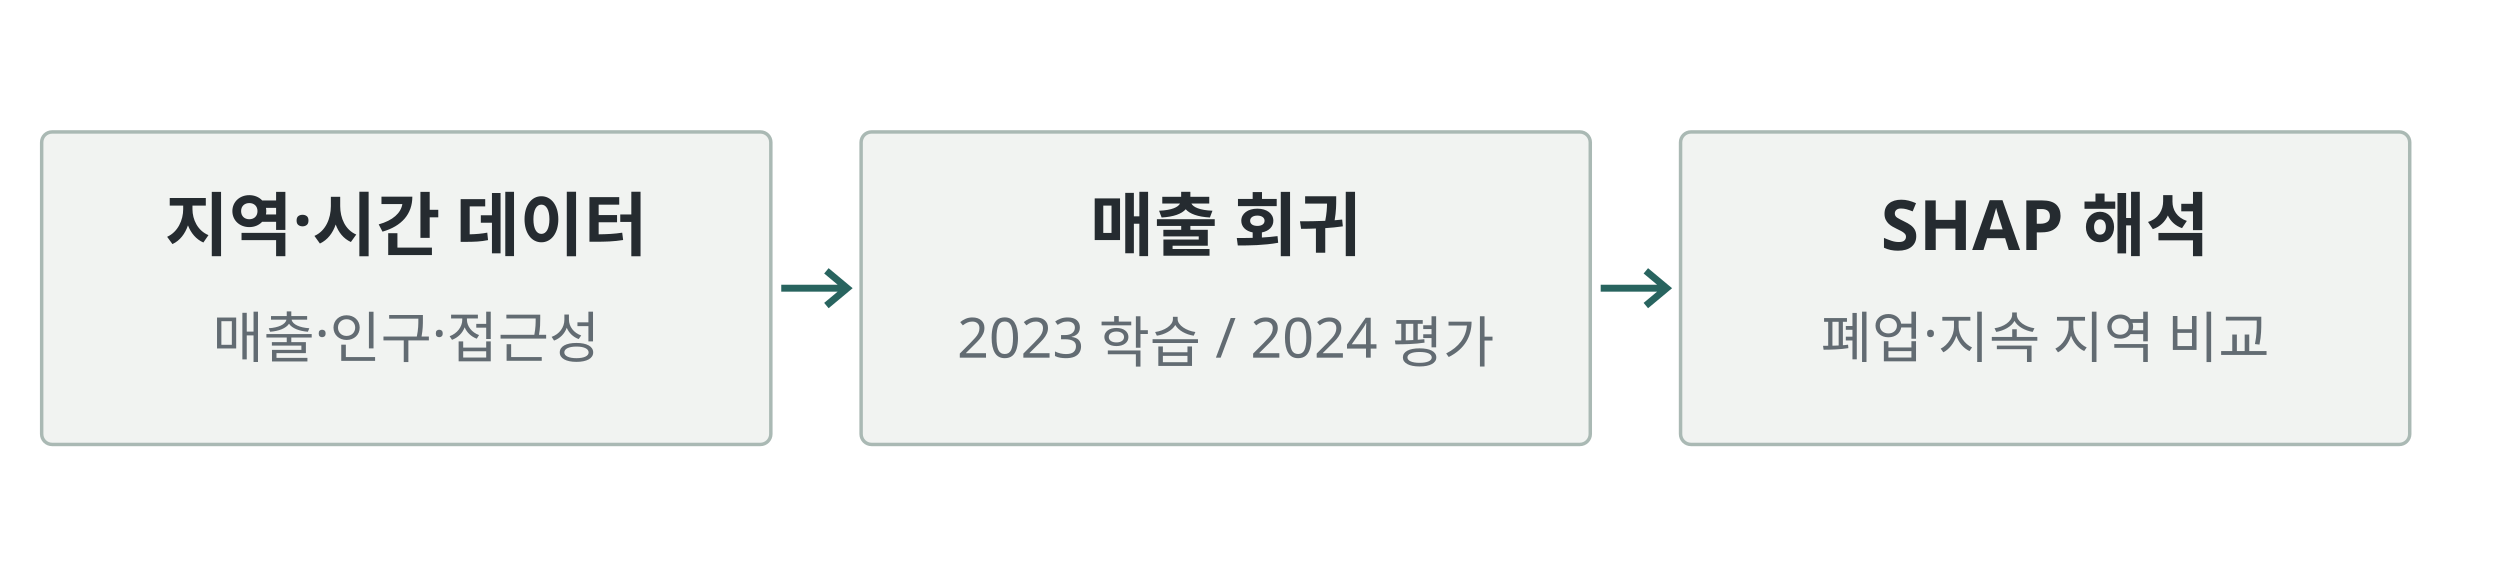
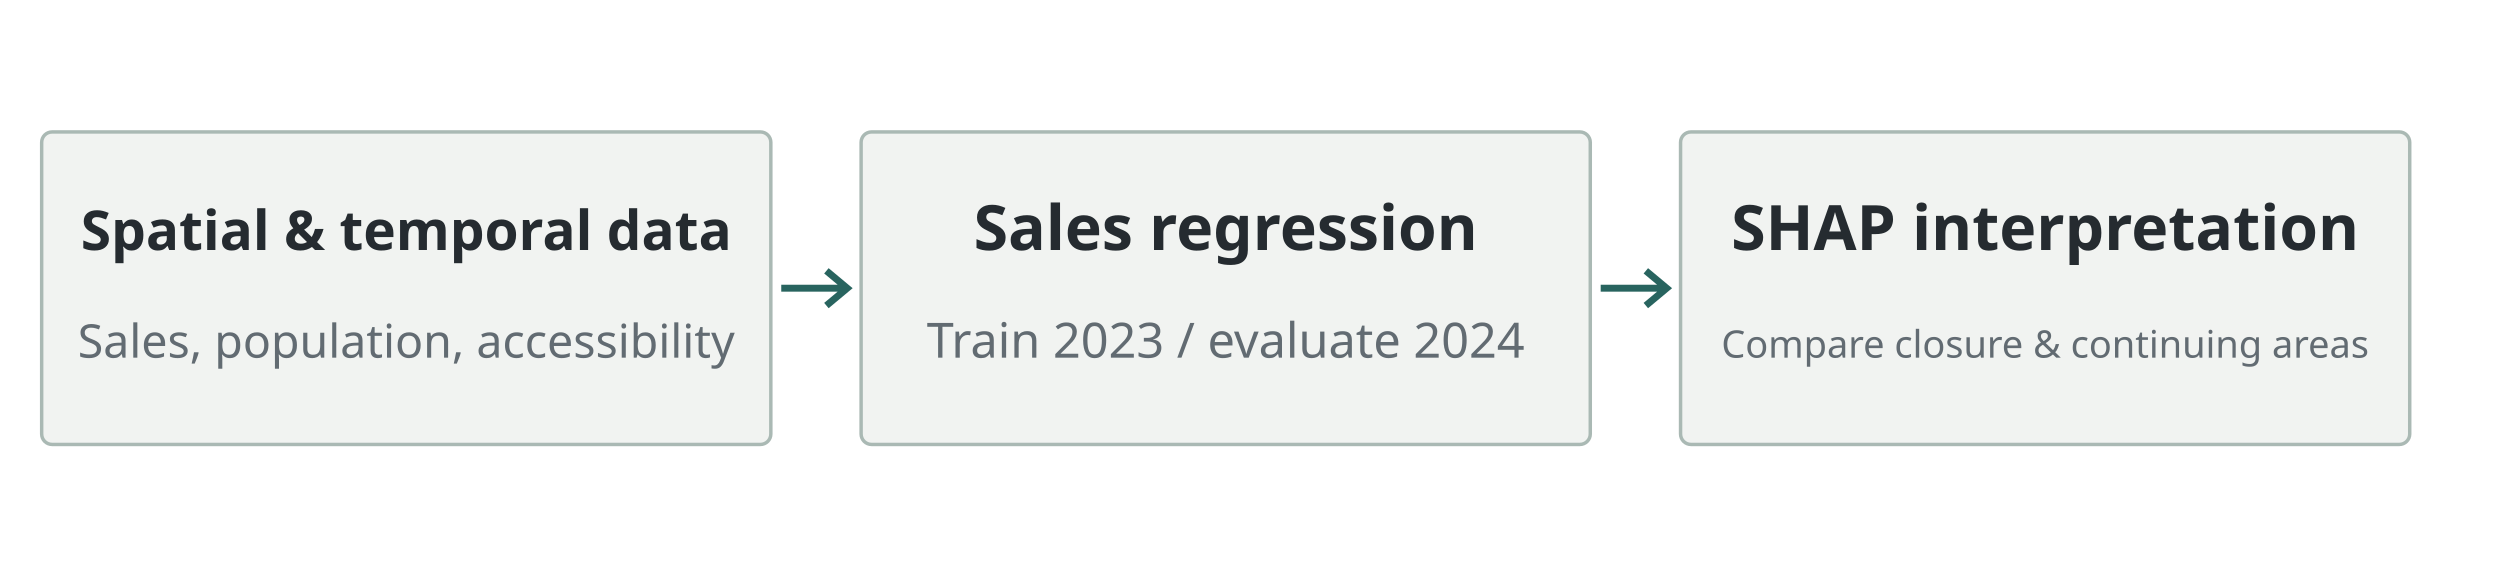
<svg xmlns="http://www.w3.org/2000/svg" viewBox="0 0 720 165">
  <g font-family="system-ui,sans-serif" fill="#252b30">
    <rect x="12" y="38" width="210" height="90" rx="3" fill="#f1f3f1" stroke="#aab9b4" />
-     <text x="117" y="72" text-anchor="middle" font-size="20" font-weight="600">지역·시간 데이터</text>
-     <text x="117" y="103" text-anchor="middle" font-size="16" fill="#626b72">매출·인구·접근성</text>
+     <text x="117" y="72" text-anchor="middle" font-size="15.83" font-weight="600">Spatial &amp; temporal data</text>
+     <text x="117" y="103" text-anchor="middle" font-size="13.38" fill="#626b72">Sales, population, accessibility</text>
    <path d="M225 83h19m-6-5 6 5-6 5" fill="none" stroke="#28645f" stroke-width="2" />
    <rect x="248" y="38" width="210" height="90" rx="3" fill="#f1f3f1" stroke="#aab9b4" />
-     <text x="353" y="72" text-anchor="middle" font-size="20" font-weight="600">매출 회귀</text>
-     <text x="353" y="103" text-anchor="middle" font-size="16" fill="#626b72">2023 학습 / 2024 평가</text>
+     <text x="353" y="72" text-anchor="middle" font-size="18" font-weight="600">Sales regression</text>
+     <text x="353" y="103" text-anchor="middle" font-size="14" fill="#626b72">Train 2023 / evaluate 2024</text>
    <path d="M461 83h19m-6-5 6 5-6 5" fill="none" stroke="#28645f" stroke-width="2" />
    <rect x="484" y="38" width="210" height="90" rx="3" fill="#f1f3f1" stroke="#aab9b4" />
-     <text x="589" y="72" text-anchor="middle" font-size="20" font-weight="600">SHAP 해석</text>
-     <text x="589" y="103" text-anchor="middle" font-size="16" fill="#626b72">폐업·지속 지역 비교</text>
+     <text x="589" y="72" text-anchor="middle" font-size="18" font-weight="600">SHAP interpretation</text>
+     <text x="589" y="103" text-anchor="middle" font-size="10.92" fill="#626b72">Compare closure &amp; continuing areas</text>
  </g>
</svg>
